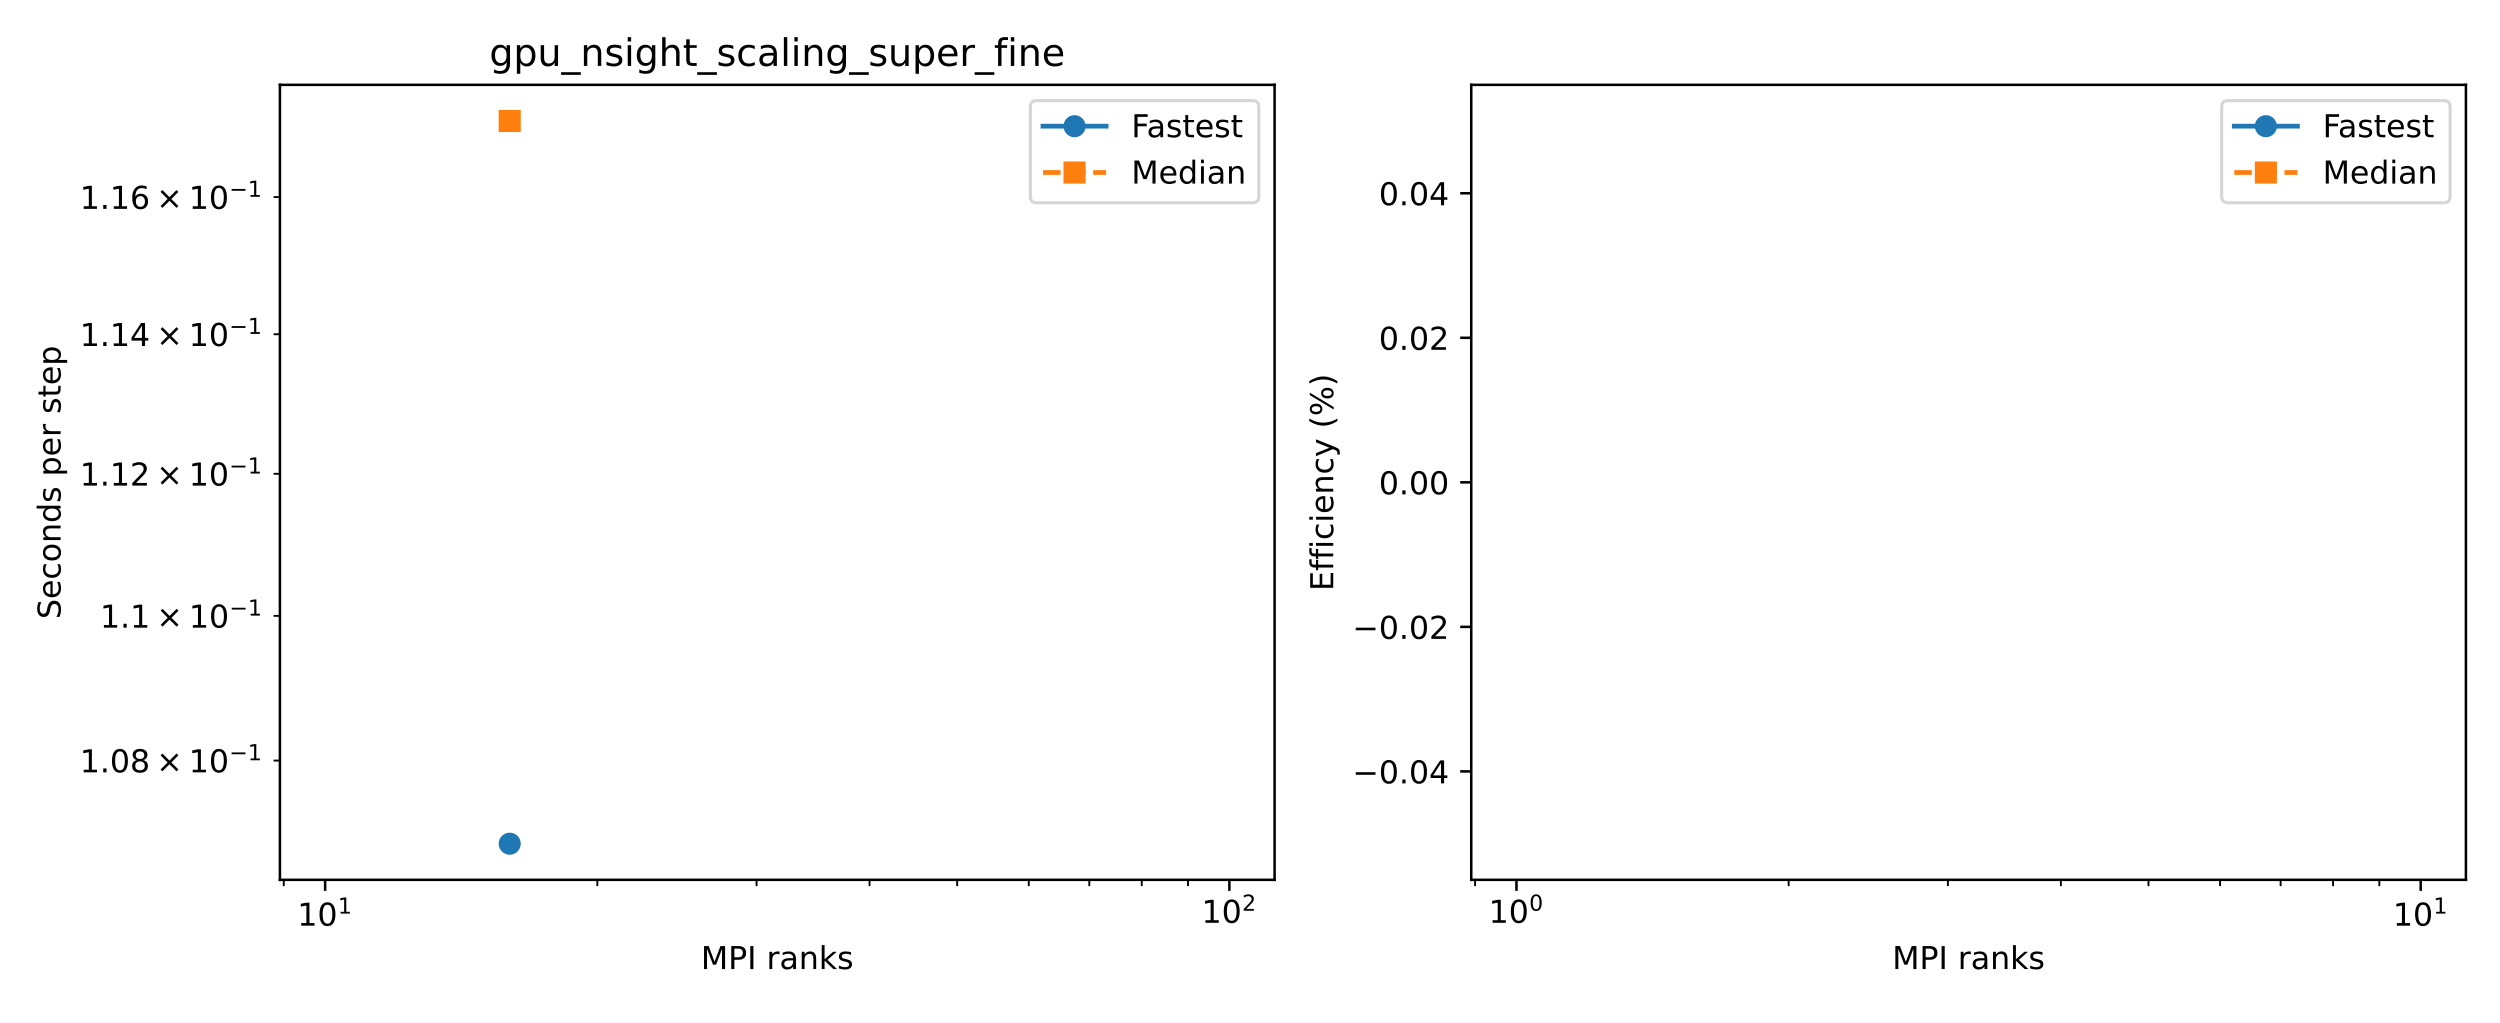
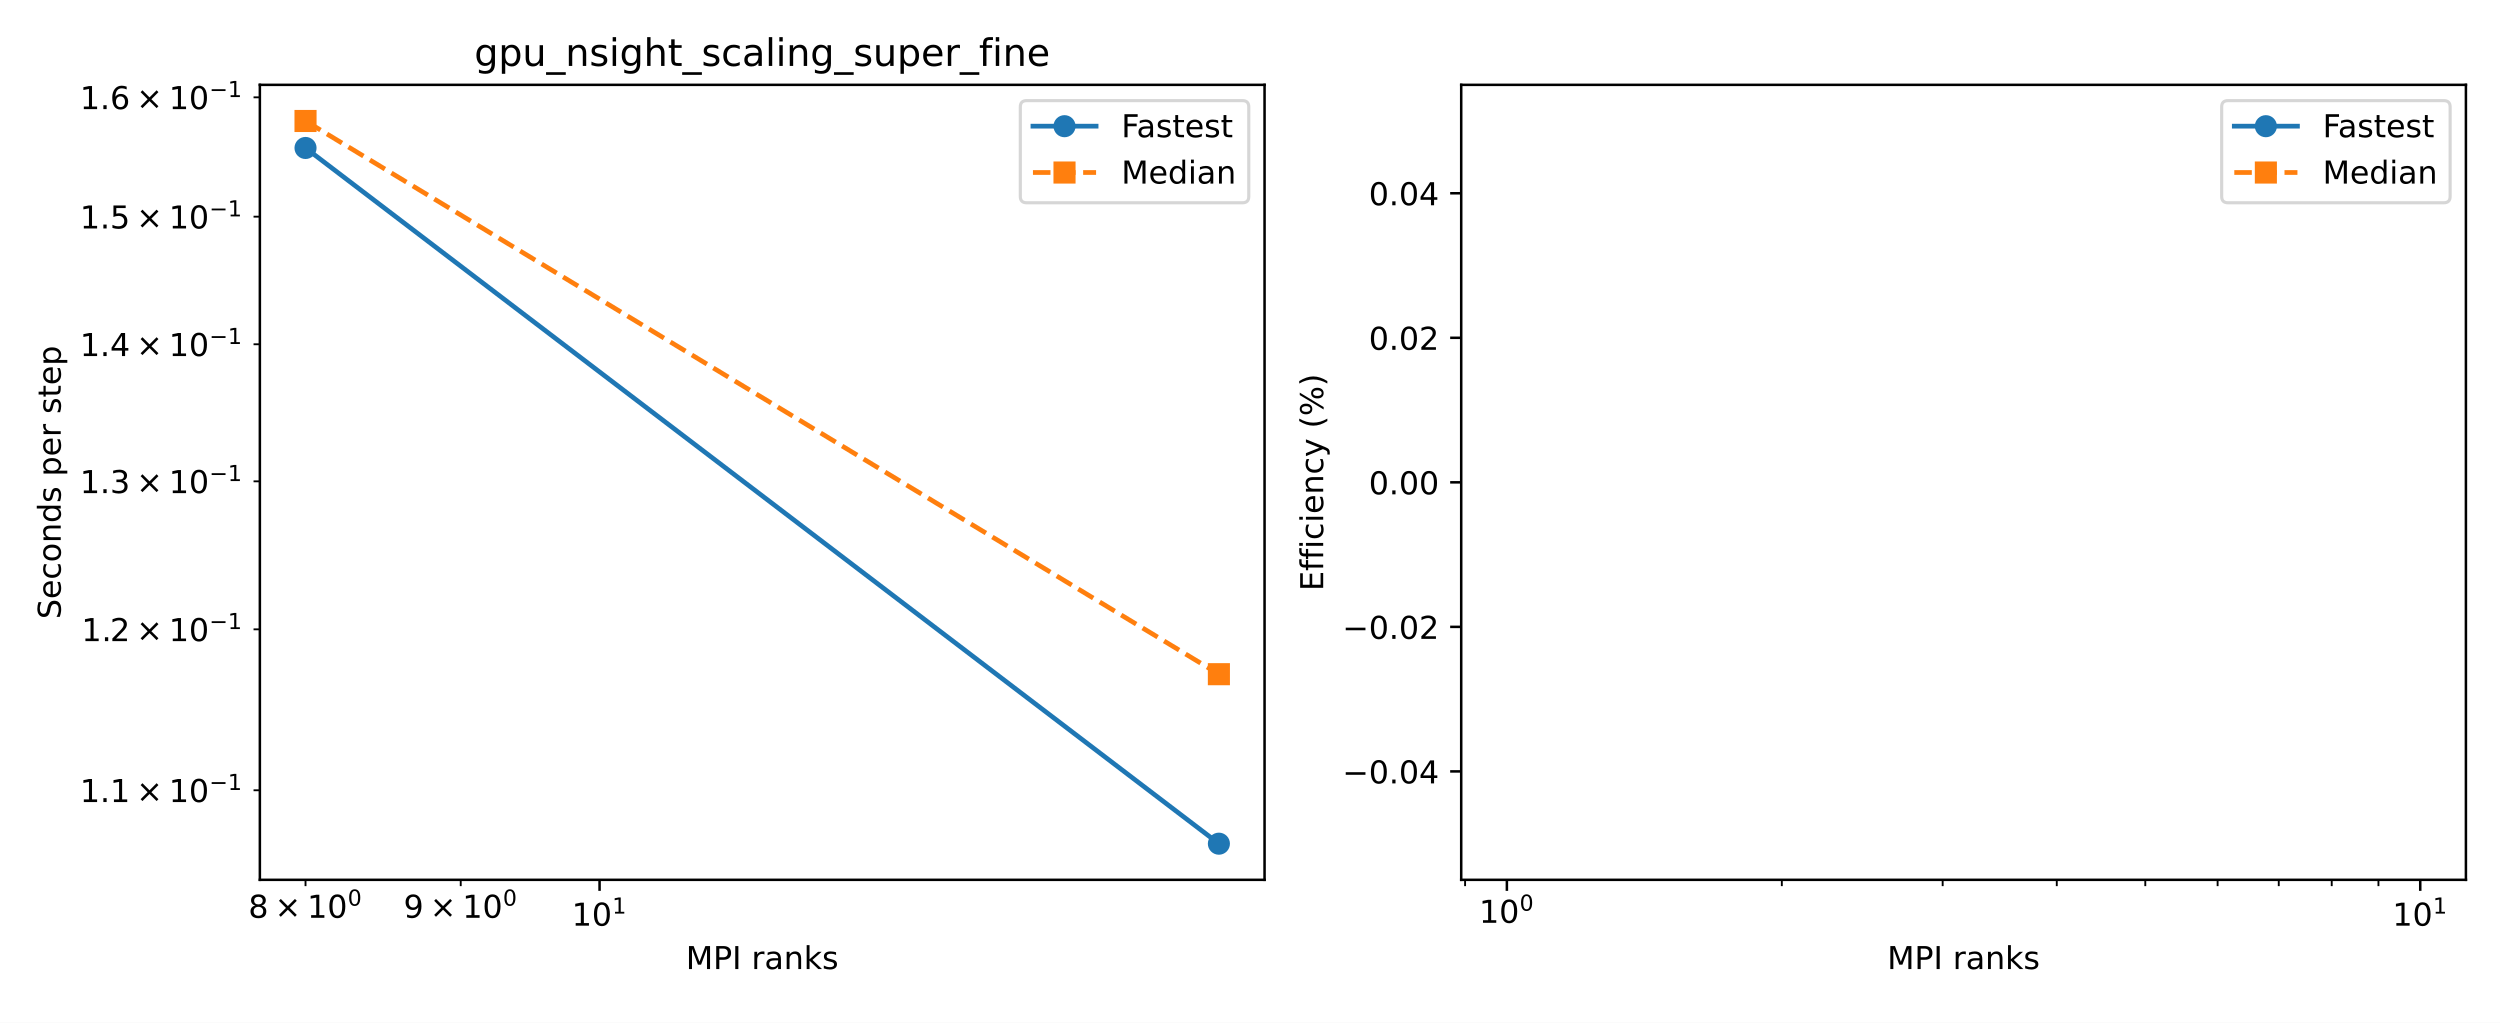
<svg xmlns="http://www.w3.org/2000/svg" xmlns:xlink="http://www.w3.org/1999/xlink" width="792pt" height="324pt" viewBox="0 0 792 324" version="1.1">
  <defs>
    <style type="text/css">*{stroke-linejoin: round; stroke-linecap: butt}</style>
  </defs>
  <g id="figure_1">
    <g id="patch_1">
      <path d="M 0 324 L 792 324 L 792 0 L 0 0 z " style="fill: #ffffff" />
    </g>
    <g id="axes_1">
      <g id="patch_2">
-         <path d="M 88.679 278.728 L 403.789 278.728 L 403.789 26.88 L 88.679 26.88 z " style="fill: #ffffff" />
+         <path d="M 82.323 278.728 L 400.611 278.728 L 400.611 26.88 L 82.323 26.88 z " style="fill: #ffffff" />
      </g>
      <g id="matplotlib.axis_1">
        <g id="xtick_1">
          <g id="line2d_1">
            <defs>
              <path id="m915a4b6a7f" d="M 0 0 L 0 3.5 " style="stroke: #000000; stroke-width: 0.8" />
            </defs>
            <g>
-               <use xlink:href="#m915a4b6a7f" x="103.002" y="278.728" style="stroke: #000000; stroke-width: 0.8" />
+               <use xlink:href="#m915a4b6a7f" x="189.941" y="278.728" style="stroke: #000000; stroke-width: 0.8" />
            </g>
          </g>
          <g id="text_1">
-             <g transform="translate(94.20174 293.3264)">
+             <g transform="translate(181.1412 293.3264)">
              <text>
                <tspan x="0" y="-0.064" style="font-size: 10px; font-family: 'DejaVu Sans'">1</tspan>
                <tspan x="6.362" y="-0.064" style="font-size: 10px; font-family: 'DejaVu Sans'">0</tspan>
                <tspan x="12.82" y="-3.892" style="font-size: 7px; font-family: 'DejaVu Sans'">1</tspan>
              </text>
            </g>
          </g>
        </g>
        <g id="xtick_2">
          <g id="line2d_2">
-             <g>
-               <use xlink:href="#m915a4b6a7f" x="389.466" y="278.728" style="stroke: #000000; stroke-width: 0.8" />
-             </g>
-           </g>
-           <g id="text_2">
-             <g transform="translate(380.666 293.3264)">
-               <text>
-                 <tspan x="0" y="-0.977" style="font-size: 10px; font-family: 'DejaVu Sans'">1</tspan>
-                 <tspan x="6.362" y="-0.977" style="font-size: 10px; font-family: 'DejaVu Sans'">0</tspan>
-                 <tspan x="12.82" y="-4.805" style="font-size: 7px; font-family: 'DejaVu Sans'">2</tspan>
-               </text>
-             </g>
-           </g>
-         </g>
-         <g id="xtick_3">
-           <g id="line2d_3">
            <defs>
              <path id="m72433dea88" d="M 0 0 L 0 2 " style="stroke: #000000; stroke-width: 0.6" />
            </defs>
            <g>
-               <use xlink:href="#m72433dea88" x="89.894" y="278.728" style="stroke: #000000; stroke-width: 0.6" />
-             </g>
-           </g>
-         </g>
-         <g id="xtick_4">
-           <g id="line2d_4">
-             <g>
-               <use xlink:href="#m72433dea88" x="189.236" y="278.728" style="stroke: #000000; stroke-width: 0.6" />
-             </g>
-           </g>
-         </g>
-         <g id="xtick_5">
-           <g id="line2d_5">
-             <g>
-               <use xlink:href="#m72433dea88" x="239.68" y="278.728" style="stroke: #000000; stroke-width: 0.6" />
-             </g>
-           </g>
-         </g>
-         <g id="xtick_6">
-           <g id="line2d_6">
-             <g>
-               <use xlink:href="#m72433dea88" x="275.47" y="278.728" style="stroke: #000000; stroke-width: 0.6" />
-             </g>
-           </g>
-         </g>
-         <g id="xtick_7">
-           <g id="line2d_7">
-             <g>
-               <use xlink:href="#m72433dea88" x="303.232" y="278.728" style="stroke: #000000; stroke-width: 0.6" />
-             </g>
-           </g>
-         </g>
-         <g id="xtick_8">
-           <g id="line2d_8">
-             <g>
-               <use xlink:href="#m72433dea88" x="325.914" y="278.728" style="stroke: #000000; stroke-width: 0.6" />
-             </g>
-           </g>
-         </g>
-         <g id="xtick_9">
-           <g id="line2d_9">
-             <g>
-               <use xlink:href="#m72433dea88" x="345.092" y="278.728" style="stroke: #000000; stroke-width: 0.6" />
-             </g>
-           </g>
-         </g>
-         <g id="xtick_10">
-           <g id="line2d_10">
-             <g>
-               <use xlink:href="#m72433dea88" x="361.705" y="278.728" style="stroke: #000000; stroke-width: 0.6" />
-             </g>
-           </g>
-         </g>
-         <g id="xtick_11">
-           <g id="line2d_11">
-             <g>
-               <use xlink:href="#m72433dea88" x="376.358" y="278.728" style="stroke: #000000; stroke-width: 0.6" />
-             </g>
-           </g>
-         </g>
-         <g id="text_3">
-           <text style="font-size: 10px; font-family: 'DejaVu Sans', 'Bitstream Vera Sans', 'Computer Modern Sans Serif', 'Lucida Grande', 'Verdana', 'Geneva', 'Lucid', 'Arial', 'Helvetica', 'Avant Garde', sans-serif; text-anchor: middle" x="246.234" y="307.005" transform="rotate(-0 246.2339 307.0046)">MPI ranks</text>
+               <use xlink:href="#m72433dea88" x="96.79" y="278.728" style="stroke: #000000; stroke-width: 0.6" />
+             </g>
+           </g>
+           <g id="text_2">
+             <g transform="translate(78.69025 291.7264)">
+               <text>
+                 <tspan x="0" y="-0.977" style="font-size: 10px; font-family: 'DejaVu Sans'">8</tspan>
+                 <tspan x="8.311" y="-0.977" style="font-size: 10px; font-family: 'DejaVu Sans'">×</tspan>
+                 <tspan x="18.638" y="-0.977" style="font-size: 10px; font-family: 'DejaVu Sans'">1</tspan>
+                 <tspan x="25" y="-0.977" style="font-size: 10px; font-family: 'DejaVu Sans'">0</tspan>
+                 <tspan x="31.458" y="-4.805" style="font-size: 7px; font-family: 'DejaVu Sans'">0</tspan>
+               </text>
+             </g>
+           </g>
+         </g>
+         <g id="xtick_3">
+           <g id="line2d_3">
+             <g>
+               <use xlink:href="#m72433dea88" x="145.959" y="278.728" style="stroke: #000000; stroke-width: 0.6" />
+             </g>
+           </g>
+           <g id="text_3">
+             <g transform="translate(127.8586 291.7264)">
+               <text>
+                 <tspan x="0" y="-0.977" style="font-size: 10px; font-family: 'DejaVu Sans'">9</tspan>
+                 <tspan x="8.311" y="-0.977" style="font-size: 10px; font-family: 'DejaVu Sans'">×</tspan>
+                 <tspan x="18.638" y="-0.977" style="font-size: 10px; font-family: 'DejaVu Sans'">1</tspan>
+                 <tspan x="25" y="-0.977" style="font-size: 10px; font-family: 'DejaVu Sans'">0</tspan>
+                 <tspan x="31.458" y="-4.805" style="font-size: 7px; font-family: 'DejaVu Sans'">0</tspan>
+               </text>
+             </g>
+           </g>
+         </g>
+         <g id="text_4">
+           <text style="font-size: 10px; font-family: 'DejaVu Sans', 'Bitstream Vera Sans', 'Computer Modern Sans Serif', 'Lucida Grande', 'Verdana', 'Geneva', 'Lucid', 'Arial', 'Helvetica', 'Avant Garde', sans-serif; text-anchor: middle" x="241.467" y="307.005" transform="rotate(-0 241.4669 307.0046)">MPI ranks</text>
        </g>
      </g>
      <g id="matplotlib.axis_2">
        <g id="ytick_1">
-           <g id="line2d_12">
+           <g id="line2d_4">
            <defs>
              <path id="m3884b080c1" d="M 0 0 L -2 0 " style="stroke: #000000; stroke-width: 0.6" />
            </defs>
            <g>
-               <use xlink:href="#m3884b080c1" x="88.679" y="240.945" style="stroke: #000000; stroke-width: 0.6" />
-             </g>
-           </g>
-           <g id="text_4">
-             <g transform="translate(25.27853 244.7447)">
-               <text>
-                 <tspan x="0" y="-0.064" style="font-size: 10px; font-family: 'DejaVu Sans'">1</tspan>
-                 <tspan x="6.362" y="-0.064" style="font-size: 10px; font-family: 'DejaVu Sans'">.</tspan>
-                 <tspan x="9.541" y="-0.064" style="font-size: 10px; font-family: 'DejaVu Sans'">0</tspan>
-                 <tspan x="15.903" y="-0.064" style="font-size: 10px; font-family: 'DejaVu Sans'">8</tspan>
-                 <tspan x="24.214" y="-0.064" style="font-size: 10px; font-family: 'DejaVu Sans'">×</tspan>
-                 <tspan x="34.541" y="-0.064" style="font-size: 10px; font-family: 'DejaVu Sans'">1</tspan>
-                 <tspan x="40.903" y="-0.064" style="font-size: 10px; font-family: 'DejaVu Sans'">0</tspan>
-                 <tspan x="47.361" y="-3.892" style="font-size: 7px; font-family: 'DejaVu Sans'">−</tspan>
-                 <tspan x="53.227" y="-3.892" style="font-size: 7px; font-family: 'DejaVu Sans'">1</tspan>
-               </text>
-             </g>
-           </g>
-         </g>
-         <g id="ytick_2">
-           <g id="line2d_13">
-             <g>
-               <use xlink:href="#m3884b080c1" x="88.679" y="195.108" style="stroke: #000000; stroke-width: 0.6" />
+               <use xlink:href="#m3884b080c1" x="82.323" y="250.354" style="stroke: #000000; stroke-width: 0.6" />
            </g>
          </g>
          <g id="text_5">
-             <g transform="translate(31.67853 198.9072)">
+             <g transform="translate(25.32259 254.1533)">
              <text>
                <tspan x="0" y="-0.064" style="font-size: 10px; font-family: 'DejaVu Sans'">1</tspan>
                <tspan x="6.362" y="-0.064" style="font-size: 10px; font-family: 'DejaVu Sans'">.</tspan>
                <tspan x="9.541" y="-0.064" style="font-size: 10px; font-family: 'DejaVu Sans'">1</tspan>
                <tspan x="17.852" y="-0.064" style="font-size: 10px; font-family: 'DejaVu Sans'">×</tspan>
                <tspan x="28.179" y="-0.064" style="font-size: 10px; font-family: 'DejaVu Sans'">1</tspan>
                <tspan x="34.541" y="-0.064" style="font-size: 10px; font-family: 'DejaVu Sans'">0</tspan>
                <tspan x="40.999" y="-3.892" style="font-size: 7px; font-family: 'DejaVu Sans'">−</tspan>
                <tspan x="46.864" y="-3.892" style="font-size: 7px; font-family: 'DejaVu Sans'">1</tspan>
              </text>
            </g>
          </g>
        </g>
+         <g id="ytick_2">
+           <g id="line2d_5">
+             <g>
+               <use xlink:href="#m3884b080c1" x="82.323" y="199.377" style="stroke: #000000; stroke-width: 0.6" />
+             </g>
+           </g>
+           <g id="text_6">
+             <g transform="translate(25.82259 203.1765)">
+               <text>
+                 <tspan x="0" y="-0.064" style="font-size: 10px; font-family: 'DejaVu Sans'">1</tspan>
+                 <tspan x="6.362" y="-0.064" style="font-size: 10px; font-family: 'DejaVu Sans'">.</tspan>
+                 <tspan x="9.041" y="-0.064" style="font-size: 10px; font-family: 'DejaVu Sans'">2</tspan>
+                 <tspan x="17.352" y="-0.064" style="font-size: 10px; font-family: 'DejaVu Sans'">×</tspan>
+                 <tspan x="27.679" y="-0.064" style="font-size: 10px; font-family: 'DejaVu Sans'">1</tspan>
+                 <tspan x="34.041" y="-0.064" style="font-size: 10px; font-family: 'DejaVu Sans'">0</tspan>
+                 <tspan x="40.499" y="-3.892" style="font-size: 7px; font-family: 'DejaVu Sans'">−</tspan>
+                 <tspan x="46.364" y="-3.892" style="font-size: 7px; font-family: 'DejaVu Sans'">1</tspan>
+               </text>
+             </g>
+           </g>
+         </g>
        <g id="ytick_3">
-           <g id="line2d_14">
-             <g>
-               <use xlink:href="#m3884b080c1" x="88.679" y="150.096" style="stroke: #000000; stroke-width: 0.6" />
-             </g>
-           </g>
-           <g id="text_6">
-             <g transform="translate(25.27853 153.8956)">
-               <text>
-                 <tspan x="0" y="-0.064" style="font-size: 10px; font-family: 'DejaVu Sans'">1</tspan>
-                 <tspan x="6.362" y="-0.064" style="font-size: 10px; font-family: 'DejaVu Sans'">.</tspan>
-                 <tspan x="9.541" y="-0.064" style="font-size: 10px; font-family: 'DejaVu Sans'">1</tspan>
-                 <tspan x="15.903" y="-0.064" style="font-size: 10px; font-family: 'DejaVu Sans'">2</tspan>
-                 <tspan x="24.214" y="-0.064" style="font-size: 10px; font-family: 'DejaVu Sans'">×</tspan>
-                 <tspan x="34.541" y="-0.064" style="font-size: 10px; font-family: 'DejaVu Sans'">1</tspan>
-                 <tspan x="40.903" y="-0.064" style="font-size: 10px; font-family: 'DejaVu Sans'">0</tspan>
-                 <tspan x="47.361" y="-3.892" style="font-size: 7px; font-family: 'DejaVu Sans'">−</tspan>
-                 <tspan x="53.227" y="-3.892" style="font-size: 7px; font-family: 'DejaVu Sans'">1</tspan>
+           <g id="line2d_6">
+             <g>
+               <use xlink:href="#m3884b080c1" x="82.323" y="152.483" style="stroke: #000000; stroke-width: 0.6" />
+             </g>
+           </g>
+           <g id="text_7">
+             <g transform="translate(25.32259 156.2824)">
+               <text>
+                 <tspan x="0" y="-0.064" style="font-size: 10px; font-family: 'DejaVu Sans'">1</tspan>
+                 <tspan x="6.362" y="-0.064" style="font-size: 10px; font-family: 'DejaVu Sans'">.</tspan>
+                 <tspan x="9.541" y="-0.064" style="font-size: 10px; font-family: 'DejaVu Sans'">3</tspan>
+                 <tspan x="17.852" y="-0.064" style="font-size: 10px; font-family: 'DejaVu Sans'">×</tspan>
+                 <tspan x="28.179" y="-0.064" style="font-size: 10px; font-family: 'DejaVu Sans'">1</tspan>
+                 <tspan x="34.541" y="-0.064" style="font-size: 10px; font-family: 'DejaVu Sans'">0</tspan>
+                 <tspan x="40.999" y="-3.892" style="font-size: 7px; font-family: 'DejaVu Sans'">−</tspan>
+                 <tspan x="46.864" y="-3.892" style="font-size: 7px; font-family: 'DejaVu Sans'">1</tspan>
              </text>
            </g>
          </g>
        </g>
        <g id="ytick_4">
-           <g id="line2d_15">
-             <g>
-               <use xlink:href="#m3884b080c1" x="88.679" y="105.882" style="stroke: #000000; stroke-width: 0.6" />
-             </g>
-           </g>
-           <g id="text_7">
-             <g transform="translate(25.27853 109.6808)">
-               <text>
-                 <tspan x="0" y="-0.064" style="font-size: 10px; font-family: 'DejaVu Sans'">1</tspan>
-                 <tspan x="6.362" y="-0.064" style="font-size: 10px; font-family: 'DejaVu Sans'">.</tspan>
-                 <tspan x="9.541" y="-0.064" style="font-size: 10px; font-family: 'DejaVu Sans'">1</tspan>
-                 <tspan x="15.903" y="-0.064" style="font-size: 10px; font-family: 'DejaVu Sans'">4</tspan>
-                 <tspan x="24.214" y="-0.064" style="font-size: 10px; font-family: 'DejaVu Sans'">×</tspan>
-                 <tspan x="34.541" y="-0.064" style="font-size: 10px; font-family: 'DejaVu Sans'">1</tspan>
-                 <tspan x="40.903" y="-0.064" style="font-size: 10px; font-family: 'DejaVu Sans'">0</tspan>
-                 <tspan x="47.361" y="-3.892" style="font-size: 7px; font-family: 'DejaVu Sans'">−</tspan>
-                 <tspan x="53.227" y="-3.892" style="font-size: 7px; font-family: 'DejaVu Sans'">1</tspan>
+           <g id="line2d_7">
+             <g>
+               <use xlink:href="#m3884b080c1" x="82.323" y="109.066" style="stroke: #000000; stroke-width: 0.6" />
+             </g>
+           </g>
+           <g id="text_8">
+             <g transform="translate(25.32259 112.8653)">
+               <text>
+                 <tspan x="0" y="-0.064" style="font-size: 10px; font-family: 'DejaVu Sans'">1</tspan>
+                 <tspan x="6.362" y="-0.064" style="font-size: 10px; font-family: 'DejaVu Sans'">.</tspan>
+                 <tspan x="9.541" y="-0.064" style="font-size: 10px; font-family: 'DejaVu Sans'">4</tspan>
+                 <tspan x="17.852" y="-0.064" style="font-size: 10px; font-family: 'DejaVu Sans'">×</tspan>
+                 <tspan x="28.179" y="-0.064" style="font-size: 10px; font-family: 'DejaVu Sans'">1</tspan>
+                 <tspan x="34.541" y="-0.064" style="font-size: 10px; font-family: 'DejaVu Sans'">0</tspan>
+                 <tspan x="40.999" y="-3.892" style="font-size: 7px; font-family: 'DejaVu Sans'">−</tspan>
+                 <tspan x="46.864" y="-3.892" style="font-size: 7px; font-family: 'DejaVu Sans'">1</tspan>
              </text>
            </g>
          </g>
        </g>
        <g id="ytick_5">
-           <g id="line2d_16">
-             <g>
-               <use xlink:href="#m3884b080c1" x="88.679" y="62.436" style="stroke: #000000; stroke-width: 0.6" />
-             </g>
-           </g>
-           <g id="text_8">
-             <g transform="translate(25.27853 66.23493)">
-               <text>
-                 <tspan x="0" y="-0.064" style="font-size: 10px; font-family: 'DejaVu Sans'">1</tspan>
-                 <tspan x="6.362" y="-0.064" style="font-size: 10px; font-family: 'DejaVu Sans'">.</tspan>
-                 <tspan x="9.541" y="-0.064" style="font-size: 10px; font-family: 'DejaVu Sans'">1</tspan>
-                 <tspan x="15.903" y="-0.064" style="font-size: 10px; font-family: 'DejaVu Sans'">6</tspan>
-                 <tspan x="24.214" y="-0.064" style="font-size: 10px; font-family: 'DejaVu Sans'">×</tspan>
-                 <tspan x="34.541" y="-0.064" style="font-size: 10px; font-family: 'DejaVu Sans'">1</tspan>
-                 <tspan x="40.903" y="-0.064" style="font-size: 10px; font-family: 'DejaVu Sans'">0</tspan>
-                 <tspan x="47.361" y="-3.892" style="font-size: 7px; font-family: 'DejaVu Sans'">−</tspan>
-                 <tspan x="53.227" y="-3.892" style="font-size: 7px; font-family: 'DejaVu Sans'">1</tspan>
-               </text>
-             </g>
-           </g>
-         </g>
-         <g id="text_9">
-           <text style="font-size: 10px; font-family: 'DejaVu Sans', 'Bitstream Vera Sans', 'Computer Modern Sans Serif', 'Lucida Grande', 'Verdana', 'Geneva', 'Lucid', 'Arial', 'Helvetica', 'Avant Garde', sans-serif; text-anchor: middle" x="19.199" y="152.804" transform="rotate(-90 19.19884 152.804)">Seconds per step</text>
-         </g>
-       </g>
-       <g id="line2d_17">
-         <path d="M 161.475 267.28 " clip-path="url(#p9c2cec1763)" style="fill: none; stroke: #1f77b4; stroke-width: 1.5; stroke-linecap: square" />
+           <g id="line2d_8">
+             <g>
+               <use xlink:href="#m3884b080c1" x="82.323" y="68.646" style="stroke: #000000; stroke-width: 0.6" />
+             </g>
+           </g>
+           <g id="text_9">
+             <g transform="translate(25.32259 72.44493)">
+               <text>
+                 <tspan x="0" y="-0.064" style="font-size: 10px; font-family: 'DejaVu Sans'">1</tspan>
+                 <tspan x="6.362" y="-0.064" style="font-size: 10px; font-family: 'DejaVu Sans'">.</tspan>
+                 <tspan x="9.541" y="-0.064" style="font-size: 10px; font-family: 'DejaVu Sans'">5</tspan>
+                 <tspan x="17.852" y="-0.064" style="font-size: 10px; font-family: 'DejaVu Sans'">×</tspan>
+                 <tspan x="28.179" y="-0.064" style="font-size: 10px; font-family: 'DejaVu Sans'">1</tspan>
+                 <tspan x="34.541" y="-0.064" style="font-size: 10px; font-family: 'DejaVu Sans'">0</tspan>
+                 <tspan x="40.999" y="-3.892" style="font-size: 7px; font-family: 'DejaVu Sans'">−</tspan>
+                 <tspan x="46.864" y="-3.892" style="font-size: 7px; font-family: 'DejaVu Sans'">1</tspan>
+               </text>
+             </g>
+           </g>
+         </g>
+         <g id="ytick_6">
+           <g id="line2d_9">
+             <g>
+               <use xlink:href="#m3884b080c1" x="82.323" y="30.835" style="stroke: #000000; stroke-width: 0.6" />
+             </g>
+           </g>
+           <g id="text_10">
+             <g transform="translate(25.32259 34.63419)">
+               <text>
+                 <tspan x="0" y="-0.064" style="font-size: 10px; font-family: 'DejaVu Sans'">1</tspan>
+                 <tspan x="6.362" y="-0.064" style="font-size: 10px; font-family: 'DejaVu Sans'">.</tspan>
+                 <tspan x="9.541" y="-0.064" style="font-size: 10px; font-family: 'DejaVu Sans'">6</tspan>
+                 <tspan x="17.852" y="-0.064" style="font-size: 10px; font-family: 'DejaVu Sans'">×</tspan>
+                 <tspan x="28.179" y="-0.064" style="font-size: 10px; font-family: 'DejaVu Sans'">1</tspan>
+                 <tspan x="34.541" y="-0.064" style="font-size: 10px; font-family: 'DejaVu Sans'">0</tspan>
+                 <tspan x="40.999" y="-3.892" style="font-size: 7px; font-family: 'DejaVu Sans'">−</tspan>
+                 <tspan x="46.864" y="-3.892" style="font-size: 7px; font-family: 'DejaVu Sans'">1</tspan>
+               </text>
+             </g>
+           </g>
+         </g>
+         <g id="text_11">
+           <text style="font-size: 10px; font-family: 'DejaVu Sans', 'Bitstream Vera Sans', 'Computer Modern Sans Serif', 'Lucida Grande', 'Verdana', 'Geneva', 'Lucid', 'Arial', 'Helvetica', 'Avant Garde', sans-serif; text-anchor: middle" x="19.243" y="152.804" transform="rotate(-90 19.2429 152.804)">Seconds per step</text>
+         </g>
+       </g>
+       <g id="line2d_10">
+         <path d="M 96.79 46.877 L 386.144 267.28 " clip-path="url(#p306e6d7be3)" style="fill: none; stroke: #1f77b4; stroke-width: 1.5; stroke-linecap: square" />
        <defs>
          <path id="mfb15104b4f" d="M 0 3 C 0.796 3 1.559 2.684 2.121 2.121 C 2.684 1.559 3 0.796 3 0 C 3 -0.796 2.684 -1.559 2.121 -2.121 C 1.559 -2.684 0.796 -3 0 -3 C -0.796 -3 -1.559 -2.684 -2.121 -2.121 C -2.684 -1.559 -3 -0.796 -3 0 C -3 0.796 -2.684 1.559 -2.121 2.121 C -1.559 2.684 -0.796 3 0 3 z " style="stroke: #1f77b4" />
        </defs>
-         <g clip-path="url(#p9c2cec1763)">
-           <use xlink:href="#mfb15104b4f" x="161.475" y="267.28" style="fill: #1f77b4; stroke: #1f77b4" />
-         </g>
-       </g>
-       <g id="line2d_18">
-         <path d="M 161.475 38.328 " clip-path="url(#p9c2cec1763)" style="fill: none; stroke-dasharray: 5.55,2.4; stroke-dashoffset: 0; stroke: #ff7f0e; stroke-width: 1.5" />
+         <g clip-path="url(#p306e6d7be3)">
+           <use xlink:href="#mfb15104b4f" x="96.79" y="46.877" style="fill: #1f77b4; stroke: #1f77b4" />
+           <use xlink:href="#mfb15104b4f" x="386.144" y="267.28" style="fill: #1f77b4; stroke: #1f77b4" />
+         </g>
+       </g>
+       <g id="line2d_11">
+         <path d="M 96.79 38.328 L 386.144 213.585 " clip-path="url(#p306e6d7be3)" style="fill: none; stroke-dasharray: 5.55,2.4; stroke-dashoffset: 0; stroke: #ff7f0e; stroke-width: 1.5" />
        <defs>
          <path id="m5a906554f0" d="M -3 3 L 3 3 L 3 -3 L -3 -3 z " style="stroke: #ff7f0e; stroke-linejoin: miter" />
        </defs>
-         <g clip-path="url(#p9c2cec1763)">
-           <use xlink:href="#m5a906554f0" x="161.475" y="38.328" style="fill: #ff7f0e; stroke: #ff7f0e; stroke-linejoin: miter" />
+         <g clip-path="url(#p306e6d7be3)">
+           <use xlink:href="#m5a906554f0" x="96.79" y="38.328" style="fill: #ff7f0e; stroke: #ff7f0e; stroke-linejoin: miter" />
+           <use xlink:href="#m5a906554f0" x="386.144" y="213.585" style="fill: #ff7f0e; stroke: #ff7f0e; stroke-linejoin: miter" />
        </g>
      </g>
      <g id="patch_3">
-         <path d="M 88.679 278.728 L 88.679 26.88 " style="fill: none; stroke: #000000; stroke-width: 0.8; stroke-linejoin: miter; stroke-linecap: square" />
+         <path d="M 82.323 278.728 L 82.323 26.88 " style="fill: none; stroke: #000000; stroke-width: 0.8; stroke-linejoin: miter; stroke-linecap: square" />
      </g>
      <g id="patch_4">
-         <path d="M 403.789 278.728 L 403.789 26.88 " style="fill: none; stroke: #000000; stroke-width: 0.8; stroke-linejoin: miter; stroke-linecap: square" />
+         <path d="M 400.611 278.728 L 400.611 26.88 " style="fill: none; stroke: #000000; stroke-width: 0.8; stroke-linejoin: miter; stroke-linecap: square" />
      </g>
      <g id="patch_5">
-         <path d="M 88.679 278.728 L 403.789 278.728 " style="fill: none; stroke: #000000; stroke-width: 0.8; stroke-linejoin: miter; stroke-linecap: square" />
+         <path d="M 82.323 278.728 L 400.611 278.728 " style="fill: none; stroke: #000000; stroke-width: 0.8; stroke-linejoin: miter; stroke-linecap: square" />
      </g>
      <g id="patch_6">
-         <path d="M 88.679 26.88 L 403.789 26.88 " style="fill: none; stroke: #000000; stroke-width: 0.8; stroke-linejoin: miter; stroke-linecap: square" />
-       </g>
-       <g id="text_10">
-         <text style="font-size: 12px; font-family: 'DejaVu Sans', 'Bitstream Vera Sans', 'Computer Modern Sans Serif', 'Lucida Grande', 'Verdana', 'Geneva', 'Lucid', 'Arial', 'Helvetica', 'Avant Garde', sans-serif; text-anchor: middle" x="246.234" y="20.88" transform="rotate(-0 246.2339 20.88)">gpu_nsight_scaling_super_fine</text>
+         <path d="M 82.323 26.88 L 400.611 26.88 " style="fill: none; stroke: #000000; stroke-width: 0.8; stroke-linejoin: miter; stroke-linecap: square" />
+       </g>
+       <g id="text_12">
+         <text style="font-size: 12px; font-family: 'DejaVu Sans', 'Bitstream Vera Sans', 'Computer Modern Sans Serif', 'Lucida Grande', 'Verdana', 'Geneva', 'Lucid', 'Arial', 'Helvetica', 'Avant Garde', sans-serif; text-anchor: middle" x="241.467" y="20.88" transform="rotate(-0 241.4669 20.88)">gpu_nsight_scaling_super_fine</text>
      </g>
      <g id="legend_1">
        <g id="patch_7">
-           <path d="M 328.416 64.236 L 396.789 64.236 Q 398.789 64.236 398.789 62.236 L 398.789 33.88 Q 398.789 31.88 396.789 31.88 L 328.416 31.88 Q 326.416 31.88 326.416 33.88 L 326.416 62.236 Q 326.416 64.236 328.416 64.236 z " style="fill: #ffffff; opacity: 0.8; stroke: #cccccc; stroke-linejoin: miter" />
-         </g>
-         <g id="line2d_19">
-           <path d="M 330.416 39.978 L 340.416 39.978 L 350.416 39.978 " style="fill: none; stroke: #1f77b4; stroke-width: 1.5; stroke-linecap: square" />
+           <path d="M 325.238 64.236 L 393.611 64.236 Q 395.611 64.236 395.611 62.236 L 395.611 33.88 Q 395.611 31.88 393.611 31.88 L 325.238 31.88 Q 323.238 31.88 323.238 33.88 L 323.238 62.236 Q 323.238 64.236 325.238 64.236 z " style="fill: #ffffff; opacity: 0.8; stroke: #cccccc; stroke-linejoin: miter" />
+         </g>
+         <g id="line2d_12">
+           <path d="M 327.238 39.978 L 337.238 39.978 L 347.238 39.978 " style="fill: none; stroke: #1f77b4; stroke-width: 1.5; stroke-linecap: square" />
          <g>
-             <use xlink:href="#mfb15104b4f" x="340.416" y="39.978" style="fill: #1f77b4; stroke: #1f77b4" />
-           </g>
-         </g>
-         <g id="text_11">
-           <text style="font-size: 10px; font-family: 'DejaVu Sans', 'Bitstream Vera Sans', 'Computer Modern Sans Serif', 'Lucida Grande', 'Verdana', 'Geneva', 'Lucid', 'Arial', 'Helvetica', 'Avant Garde', sans-serif; text-anchor: start" x="358.416" y="43.478" transform="rotate(-0 358.4158 43.47844)">Fastest</text>
-         </g>
-         <g id="line2d_20">
-           <path d="M 330.416 54.657 L 340.416 54.657 L 350.416 54.657 " style="fill: none; stroke-dasharray: 5.55,2.4; stroke-dashoffset: 0; stroke: #ff7f0e; stroke-width: 1.5" />
+             <use xlink:href="#mfb15104b4f" x="337.238" y="39.978" style="fill: #1f77b4; stroke: #1f77b4" />
+           </g>
+         </g>
+         <g id="text_13">
+           <text style="font-size: 10px; font-family: 'DejaVu Sans', 'Bitstream Vera Sans', 'Computer Modern Sans Serif', 'Lucida Grande', 'Verdana', 'Geneva', 'Lucid', 'Arial', 'Helvetica', 'Avant Garde', sans-serif; text-anchor: start" x="355.238" y="43.478" transform="rotate(-0 355.2379 43.47844)">Fastest</text>
+         </g>
+         <g id="line2d_13">
+           <path d="M 327.238 54.657 L 337.238 54.657 L 347.238 54.657 " style="fill: none; stroke-dasharray: 5.55,2.4; stroke-dashoffset: 0; stroke: #ff7f0e; stroke-width: 1.5" />
          <g>
-             <use xlink:href="#m5a906554f0" x="340.416" y="54.657" style="fill: #ff7f0e; stroke: #ff7f0e; stroke-linejoin: miter" />
-           </g>
-         </g>
-         <g id="text_12">
-           <text style="font-size: 10px; font-family: 'DejaVu Sans', 'Bitstream Vera Sans', 'Computer Modern Sans Serif', 'Lucida Grande', 'Verdana', 'Geneva', 'Lucid', 'Arial', 'Helvetica', 'Avant Garde', sans-serif; text-anchor: start" x="358.416" y="58.157" transform="rotate(-0 358.4158 58.15656)">Median</text>
+             <use xlink:href="#m5a906554f0" x="337.238" y="54.657" style="fill: #ff7f0e; stroke: #ff7f0e; stroke-linejoin: miter" />
+           </g>
+         </g>
+         <g id="text_14">
+           <text style="font-size: 10px; font-family: 'DejaVu Sans', 'Bitstream Vera Sans', 'Computer Modern Sans Serif', 'Lucida Grande', 'Verdana', 'Geneva', 'Lucid', 'Arial', 'Helvetica', 'Avant Garde', sans-serif; text-anchor: start" x="355.238" y="58.157" transform="rotate(-0 355.2379 58.15656)">Median</text>
        </g>
      </g>
    </g>
    <g id="axes_2">
      <g id="patch_8">
-         <path d="M 466.089 278.728 L 781.2 278.728 L 781.2 26.88 L 466.089 26.88 z " style="fill: #ffffff" />
+         <path d="M 462.911 278.728 L 781.2 278.728 L 781.2 26.88 L 462.911 26.88 z " style="fill: #ffffff" />
      </g>
      <g id="matplotlib.axis_3">
-         <g id="xtick_12">
-           <g id="line2d_21">
-             <g>
-               <use xlink:href="#m915a4b6a7f" x="480.412" y="278.728" style="stroke: #000000; stroke-width: 0.8" />
-             </g>
-           </g>
-           <g id="text_13">
-             <g transform="translate(471.6125 293.3264)">
+         <g id="xtick_4">
+           <g id="line2d_14">
+             <g>
+               <use xlink:href="#m915a4b6a7f" x="477.379" y="278.728" style="stroke: #000000; stroke-width: 0.8" />
+             </g>
+           </g>
+           <g id="text_15">
+             <g transform="translate(468.579 293.3264)">
              <text>
                <tspan x="0" y="-0.977" style="font-size: 10px; font-family: 'DejaVu Sans'">1</tspan>
                <tspan x="6.362" y="-0.977" style="font-size: 10px; font-family: 'DejaVu Sans'">0</tspan>
                <tspan x="12.82" y="-4.805" style="font-size: 7px; font-family: 'DejaVu Sans'">0</tspan>
              </text>
            </g>
          </g>
        </g>
-         <g id="xtick_13">
-           <g id="line2d_22">
-             <g>
-               <use xlink:href="#m915a4b6a7f" x="766.877" y="278.728" style="stroke: #000000; stroke-width: 0.8" />
-             </g>
-           </g>
-           <g id="text_14">
-             <g transform="translate(758.0768 293.3264)">
+         <g id="xtick_5">
+           <g id="line2d_15">
+             <g>
+               <use xlink:href="#m915a4b6a7f" x="766.732" y="278.728" style="stroke: #000000; stroke-width: 0.8" />
+             </g>
+           </g>
+           <g id="text_16">
+             <g transform="translate(757.9323 293.3264)">
              <text>
                <tspan x="0" y="-0.064" style="font-size: 10px; font-family: 'DejaVu Sans'">1</tspan>
                <tspan x="6.362" y="-0.064" style="font-size: 10px; font-family: 'DejaVu Sans'">0</tspan>
                <tspan x="12.82" y="-3.892" style="font-size: 7px; font-family: 'DejaVu Sans'">1</tspan>
              </text>
            </g>
          </g>
        </g>
+         <g id="xtick_6">
+           <g id="line2d_16">
+             <g>
+               <use xlink:href="#m72433dea88" x="464.139" y="278.728" style="stroke: #000000; stroke-width: 0.6" />
+             </g>
+           </g>
+         </g>
+         <g id="xtick_7">
+           <g id="line2d_17">
+             <g>
+               <use xlink:href="#m72433dea88" x="564.483" y="278.728" style="stroke: #000000; stroke-width: 0.6" />
+             </g>
+           </g>
+         </g>
+         <g id="xtick_8">
+           <g id="line2d_18">
+             <g>
+               <use xlink:href="#m72433dea88" x="615.436" y="278.728" style="stroke: #000000; stroke-width: 0.6" />
+             </g>
+           </g>
+         </g>
+         <g id="xtick_9">
+           <g id="line2d_19">
+             <g>
+               <use xlink:href="#m72433dea88" x="651.587" y="278.728" style="stroke: #000000; stroke-width: 0.6" />
+             </g>
+           </g>
+         </g>
+         <g id="xtick_10">
+           <g id="line2d_20">
+             <g>
+               <use xlink:href="#m72433dea88" x="679.628" y="278.728" style="stroke: #000000; stroke-width: 0.6" />
+             </g>
+           </g>
+         </g>
+         <g id="xtick_11">
+           <g id="line2d_21">
+             <g>
+               <use xlink:href="#m72433dea88" x="702.54" y="278.728" style="stroke: #000000; stroke-width: 0.6" />
+             </g>
+           </g>
+         </g>
+         <g id="xtick_12">
+           <g id="line2d_22">
+             <g>
+               <use xlink:href="#m72433dea88" x="721.911" y="278.728" style="stroke: #000000; stroke-width: 0.6" />
+             </g>
+           </g>
+         </g>
+         <g id="xtick_13">
+           <g id="line2d_23">
+             <g>
+               <use xlink:href="#m72433dea88" x="738.691" y="278.728" style="stroke: #000000; stroke-width: 0.6" />
+             </g>
+           </g>
+         </g>
        <g id="xtick_14">
-           <g id="line2d_23">
-             <g>
-               <use xlink:href="#m72433dea88" x="467.305" y="278.728" style="stroke: #000000; stroke-width: 0.6" />
-             </g>
-           </g>
-         </g>
-         <g id="xtick_15">
          <g id="line2d_24">
            <g>
-               <use xlink:href="#m72433dea88" x="566.647" y="278.728" style="stroke: #000000; stroke-width: 0.6" />
-             </g>
-           </g>
-         </g>
-         <g id="xtick_16">
+               <use xlink:href="#m72433dea88" x="753.492" y="278.728" style="stroke: #000000; stroke-width: 0.6" />
+             </g>
+           </g>
+         </g>
+         <g id="text_17">
+           <text style="font-size: 10px; font-family: 'DejaVu Sans', 'Bitstream Vera Sans', 'Computer Modern Sans Serif', 'Lucida Grande', 'Verdana', 'Geneva', 'Lucid', 'Arial', 'Helvetica', 'Avant Garde', sans-serif; text-anchor: middle" x="622.056" y="307.005" transform="rotate(-0 622.0556 307.0046)">MPI ranks</text>
+         </g>
+       </g>
+       <g id="matplotlib.axis_4">
+         <g id="ytick_7">
          <g id="line2d_25">
-             <g>
-               <use xlink:href="#m72433dea88" x="617.091" y="278.728" style="stroke: #000000; stroke-width: 0.6" />
-             </g>
-           </g>
-         </g>
-         <g id="xtick_17">
-           <g id="line2d_26">
-             <g>
-               <use xlink:href="#m72433dea88" x="652.881" y="278.728" style="stroke: #000000; stroke-width: 0.6" />
-             </g>
-           </g>
-         </g>
-         <g id="xtick_18">
-           <g id="line2d_27">
-             <g>
-               <use xlink:href="#m72433dea88" x="680.642" y="278.728" style="stroke: #000000; stroke-width: 0.6" />
-             </g>
-           </g>
-         </g>
-         <g id="xtick_19">
-           <g id="line2d_28">
-             <g>
-               <use xlink:href="#m72433dea88" x="703.325" y="278.728" style="stroke: #000000; stroke-width: 0.6" />
-             </g>
-           </g>
-         </g>
-         <g id="xtick_20">
-           <g id="line2d_29">
-             <g>
-               <use xlink:href="#m72433dea88" x="722.503" y="278.728" style="stroke: #000000; stroke-width: 0.6" />
-             </g>
-           </g>
-         </g>
-         <g id="xtick_21">
-           <g id="line2d_30">
-             <g>
-               <use xlink:href="#m72433dea88" x="739.116" y="278.728" style="stroke: #000000; stroke-width: 0.6" />
-             </g>
-           </g>
-         </g>
-         <g id="xtick_22">
-           <g id="line2d_31">
-             <g>
-               <use xlink:href="#m72433dea88" x="753.769" y="278.728" style="stroke: #000000; stroke-width: 0.6" />
-             </g>
-           </g>
-         </g>
-         <g id="text_15">
-           <text style="font-size: 10px; font-family: 'DejaVu Sans', 'Bitstream Vera Sans', 'Computer Modern Sans Serif', 'Lucida Grande', 'Verdana', 'Geneva', 'Lucid', 'Arial', 'Helvetica', 'Avant Garde', sans-serif; text-anchor: middle" x="623.645" y="307.005" transform="rotate(-0 623.6446 307.0046)">MPI ranks</text>
-         </g>
-       </g>
-       <g id="matplotlib.axis_4">
-         <g id="ytick_6">
-           <g id="line2d_32">
            <defs>
              <path id="mc665064905" d="M 0 0 L -3.5 0 " style="stroke: #000000; stroke-width: 0.8" />
            </defs>
            <g>
-               <use xlink:href="#mc665064905" x="466.089" y="244.385" style="stroke: #000000; stroke-width: 0.8" />
-             </g>
-           </g>
-           <g id="text_16">
-             <text style="font-size: 10px; font-family: 'DejaVu Sans', 'Bitstream Vera Sans', 'Computer Modern Sans Serif', 'Lucida Grande', 'Verdana', 'Geneva', 'Lucid', 'Arial', 'Helvetica', 'Avant Garde', sans-serif; text-anchor: end" x="459.089" y="248.184" transform="rotate(-0 459.0893 248.1843)">−0.04</text>
-           </g>
-         </g>
-         <g id="ytick_7">
-           <g id="line2d_33">
-             <g>
-               <use xlink:href="#mc665064905" x="466.089" y="198.595" style="stroke: #000000; stroke-width: 0.8" />
-             </g>
-           </g>
-           <g id="text_17">
-             <text style="font-size: 10px; font-family: 'DejaVu Sans', 'Bitstream Vera Sans', 'Computer Modern Sans Serif', 'Lucida Grande', 'Verdana', 'Geneva', 'Lucid', 'Arial', 'Helvetica', 'Avant Garde', sans-serif; text-anchor: end" x="459.089" y="202.394" transform="rotate(-0 459.0893 202.3938)">−0.02</text>
+               <use xlink:href="#mc665064905" x="462.911" y="244.385" style="stroke: #000000; stroke-width: 0.8" />
+             </g>
+           </g>
+           <g id="text_18">
+             <text style="font-size: 10px; font-family: 'DejaVu Sans', 'Bitstream Vera Sans', 'Computer Modern Sans Serif', 'Lucida Grande', 'Verdana', 'Geneva', 'Lucid', 'Arial', 'Helvetica', 'Avant Garde', sans-serif; text-anchor: end" x="455.911" y="248.184" transform="rotate(-0 455.9113 248.1843)">−0.04</text>
          </g>
        </g>
        <g id="ytick_8">
-           <g id="line2d_34">
-             <g>
-               <use xlink:href="#mc665064905" x="466.089" y="152.804" style="stroke: #000000; stroke-width: 0.8" />
-             </g>
-           </g>
-           <g id="text_18">
-             <text style="font-size: 10px; font-family: 'DejaVu Sans', 'Bitstream Vera Sans', 'Computer Modern Sans Serif', 'Lucida Grande', 'Verdana', 'Geneva', 'Lucid', 'Arial', 'Helvetica', 'Avant Garde', sans-serif; text-anchor: end" x="459.089" y="156.603" transform="rotate(-0 459.0893 156.6032)">0.00</text>
+           <g id="line2d_26">
+             <g>
+               <use xlink:href="#mc665064905" x="462.911" y="198.595" style="stroke: #000000; stroke-width: 0.8" />
+             </g>
+           </g>
+           <g id="text_19">
+             <text style="font-size: 10px; font-family: 'DejaVu Sans', 'Bitstream Vera Sans', 'Computer Modern Sans Serif', 'Lucida Grande', 'Verdana', 'Geneva', 'Lucid', 'Arial', 'Helvetica', 'Avant Garde', sans-serif; text-anchor: end" x="455.911" y="202.394" transform="rotate(-0 455.9113 202.3938)">−0.02</text>
          </g>
        </g>
        <g id="ytick_9">
-           <g id="line2d_35">
-             <g>
-               <use xlink:href="#mc665064905" x="466.089" y="107.013" style="stroke: #000000; stroke-width: 0.8" />
-             </g>
-           </g>
-           <g id="text_19">
-             <text style="font-size: 10px; font-family: 'DejaVu Sans', 'Bitstream Vera Sans', 'Computer Modern Sans Serif', 'Lucida Grande', 'Verdana', 'Geneva', 'Lucid', 'Arial', 'Helvetica', 'Avant Garde', sans-serif; text-anchor: end" x="459.089" y="110.813" transform="rotate(-0 459.0893 110.8127)">0.02</text>
+           <g id="line2d_27">
+             <g>
+               <use xlink:href="#mc665064905" x="462.911" y="152.804" style="stroke: #000000; stroke-width: 0.8" />
+             </g>
+           </g>
+           <g id="text_20">
+             <text style="font-size: 10px; font-family: 'DejaVu Sans', 'Bitstream Vera Sans', 'Computer Modern Sans Serif', 'Lucida Grande', 'Verdana', 'Geneva', 'Lucid', 'Arial', 'Helvetica', 'Avant Garde', sans-serif; text-anchor: end" x="455.911" y="156.603" transform="rotate(-0 455.9113 156.6032)">0.00</text>
          </g>
        </g>
        <g id="ytick_10">
-           <g id="line2d_36">
-             <g>
-               <use xlink:href="#mc665064905" x="466.089" y="61.223" style="stroke: #000000; stroke-width: 0.8" />
-             </g>
-           </g>
-           <g id="text_20">
-             <text style="font-size: 10px; font-family: 'DejaVu Sans', 'Bitstream Vera Sans', 'Computer Modern Sans Serif', 'Lucida Grande', 'Verdana', 'Geneva', 'Lucid', 'Arial', 'Helvetica', 'Avant Garde', sans-serif; text-anchor: end" x="459.089" y="65.022" transform="rotate(-0 459.0893 65.02213)">0.04</text>
-           </g>
-         </g>
-         <g id="text_21">
-           <text style="font-size: 10px; font-family: 'DejaVu Sans', 'Bitstream Vera Sans', 'Computer Modern Sans Serif', 'Lucida Grande', 'Verdana', 'Geneva', 'Lucid', 'Arial', 'Helvetica', 'Avant Garde', sans-serif; text-anchor: middle" x="422.364" y="152.804" transform="rotate(-90 422.3643 152.804)">Efficiency (%)</text>
-         </g>
-       </g>
-       <g id="line2d_37" />
-       <g id="line2d_38" />
+           <g id="line2d_28">
+             <g>
+               <use xlink:href="#mc665064905" x="462.911" y="107.013" style="stroke: #000000; stroke-width: 0.8" />
+             </g>
+           </g>
+           <g id="text_21">
+             <text style="font-size: 10px; font-family: 'DejaVu Sans', 'Bitstream Vera Sans', 'Computer Modern Sans Serif', 'Lucida Grande', 'Verdana', 'Geneva', 'Lucid', 'Arial', 'Helvetica', 'Avant Garde', sans-serif; text-anchor: end" x="455.911" y="110.813" transform="rotate(-0 455.9113 110.8127)">0.02</text>
+           </g>
+         </g>
+         <g id="ytick_11">
+           <g id="line2d_29">
+             <g>
+               <use xlink:href="#mc665064905" x="462.911" y="61.223" style="stroke: #000000; stroke-width: 0.8" />
+             </g>
+           </g>
+           <g id="text_22">
+             <text style="font-size: 10px; font-family: 'DejaVu Sans', 'Bitstream Vera Sans', 'Computer Modern Sans Serif', 'Lucida Grande', 'Verdana', 'Geneva', 'Lucid', 'Arial', 'Helvetica', 'Avant Garde', sans-serif; text-anchor: end" x="455.911" y="65.022" transform="rotate(-0 455.9113 65.02213)">0.04</text>
+           </g>
+         </g>
+         <g id="text_23">
+           <text style="font-size: 10px; font-family: 'DejaVu Sans', 'Bitstream Vera Sans', 'Computer Modern Sans Serif', 'Lucida Grande', 'Verdana', 'Geneva', 'Lucid', 'Arial', 'Helvetica', 'Avant Garde', sans-serif; text-anchor: middle" x="419.186" y="152.804" transform="rotate(-90 419.1863 152.804)">Efficiency (%)</text>
+         </g>
+       </g>
+       <g id="line2d_30" />
+       <g id="line2d_31" />
      <g id="patch_9">
-         <path d="M 466.089 278.728 L 466.089 26.88 " style="fill: none; stroke: #000000; stroke-width: 0.8; stroke-linejoin: miter; stroke-linecap: square" />
+         <path d="M 462.911 278.728 L 462.911 26.88 " style="fill: none; stroke: #000000; stroke-width: 0.8; stroke-linejoin: miter; stroke-linecap: square" />
      </g>
      <g id="patch_10">
        <path d="M 781.2 278.728 L 781.2 26.88 " style="fill: none; stroke: #000000; stroke-width: 0.8; stroke-linejoin: miter; stroke-linecap: square" />
      </g>
      <g id="patch_11">
-         <path d="M 466.089 278.728 L 781.2 278.728 " style="fill: none; stroke: #000000; stroke-width: 0.8; stroke-linejoin: miter; stroke-linecap: square" />
+         <path d="M 462.911 278.728 L 781.2 278.728 " style="fill: none; stroke: #000000; stroke-width: 0.8; stroke-linejoin: miter; stroke-linecap: square" />
      </g>
      <g id="patch_12">
-         <path d="M 466.089 26.88 L 781.2 26.88 " style="fill: none; stroke: #000000; stroke-width: 0.8; stroke-linejoin: miter; stroke-linecap: square" />
+         <path d="M 462.911 26.88 L 781.2 26.88 " style="fill: none; stroke: #000000; stroke-width: 0.8; stroke-linejoin: miter; stroke-linecap: square" />
      </g>
      <g id="legend_2">
        <g id="patch_13">
          <path d="M 705.827 64.236 L 774.2 64.236 Q 776.2 64.236 776.2 62.236 L 776.2 33.88 Q 776.2 31.88 774.2 31.88 L 705.827 31.88 Q 703.827 31.88 703.827 33.88 L 703.827 62.236 Q 703.827 64.236 705.827 64.236 z " style="fill: #ffffff; opacity: 0.8; stroke: #cccccc; stroke-linejoin: miter" />
        </g>
-         <g id="line2d_39">
+         <g id="line2d_32">
          <path d="M 707.827 39.978 L 717.827 39.978 L 727.827 39.978 " style="fill: none; stroke: #1f77b4; stroke-width: 1.5; stroke-linecap: square" />
          <g>
            <use xlink:href="#mfb15104b4f" x="717.827" y="39.978" style="fill: #1f77b4; stroke: #1f77b4" />
          </g>
        </g>
-         <g id="text_22">
+         <g id="text_24">
          <text style="font-size: 10px; font-family: 'DejaVu Sans', 'Bitstream Vera Sans', 'Computer Modern Sans Serif', 'Lucida Grande', 'Verdana', 'Geneva', 'Lucid', 'Arial', 'Helvetica', 'Avant Garde', sans-serif; text-anchor: start" x="735.827" y="43.478" transform="rotate(-0 735.8266 43.47844)">Fastest</text>
        </g>
-         <g id="line2d_40">
+         <g id="line2d_33">
          <path d="M 707.827 54.657 L 717.827 54.657 L 727.827 54.657 " style="fill: none; stroke-dasharray: 5.55,2.4; stroke-dashoffset: 0; stroke: #ff7f0e; stroke-width: 1.5" />
          <g>
            <use xlink:href="#m5a906554f0" x="717.827" y="54.657" style="fill: #ff7f0e; stroke: #ff7f0e; stroke-linejoin: miter" />
          </g>
        </g>
-         <g id="text_23">
+         <g id="text_25">
          <text style="font-size: 10px; font-family: 'DejaVu Sans', 'Bitstream Vera Sans', 'Computer Modern Sans Serif', 'Lucida Grande', 'Verdana', 'Geneva', 'Lucid', 'Arial', 'Helvetica', 'Avant Garde', sans-serif; text-anchor: start" x="735.827" y="58.157" transform="rotate(-0 735.8266 58.15656)">Median</text>
        </g>
      </g>
    </g>
  </g>
  <defs>
-     <clipPath id="p9c2cec1763">
-       <rect x="88.679" y="26.88" width="315.111" height="251.848" />
+     <clipPath id="p306e6d7be3">
+       <rect x="82.323" y="26.88" width="318.289" height="251.848" />
    </clipPath>
  </defs>
</svg>
